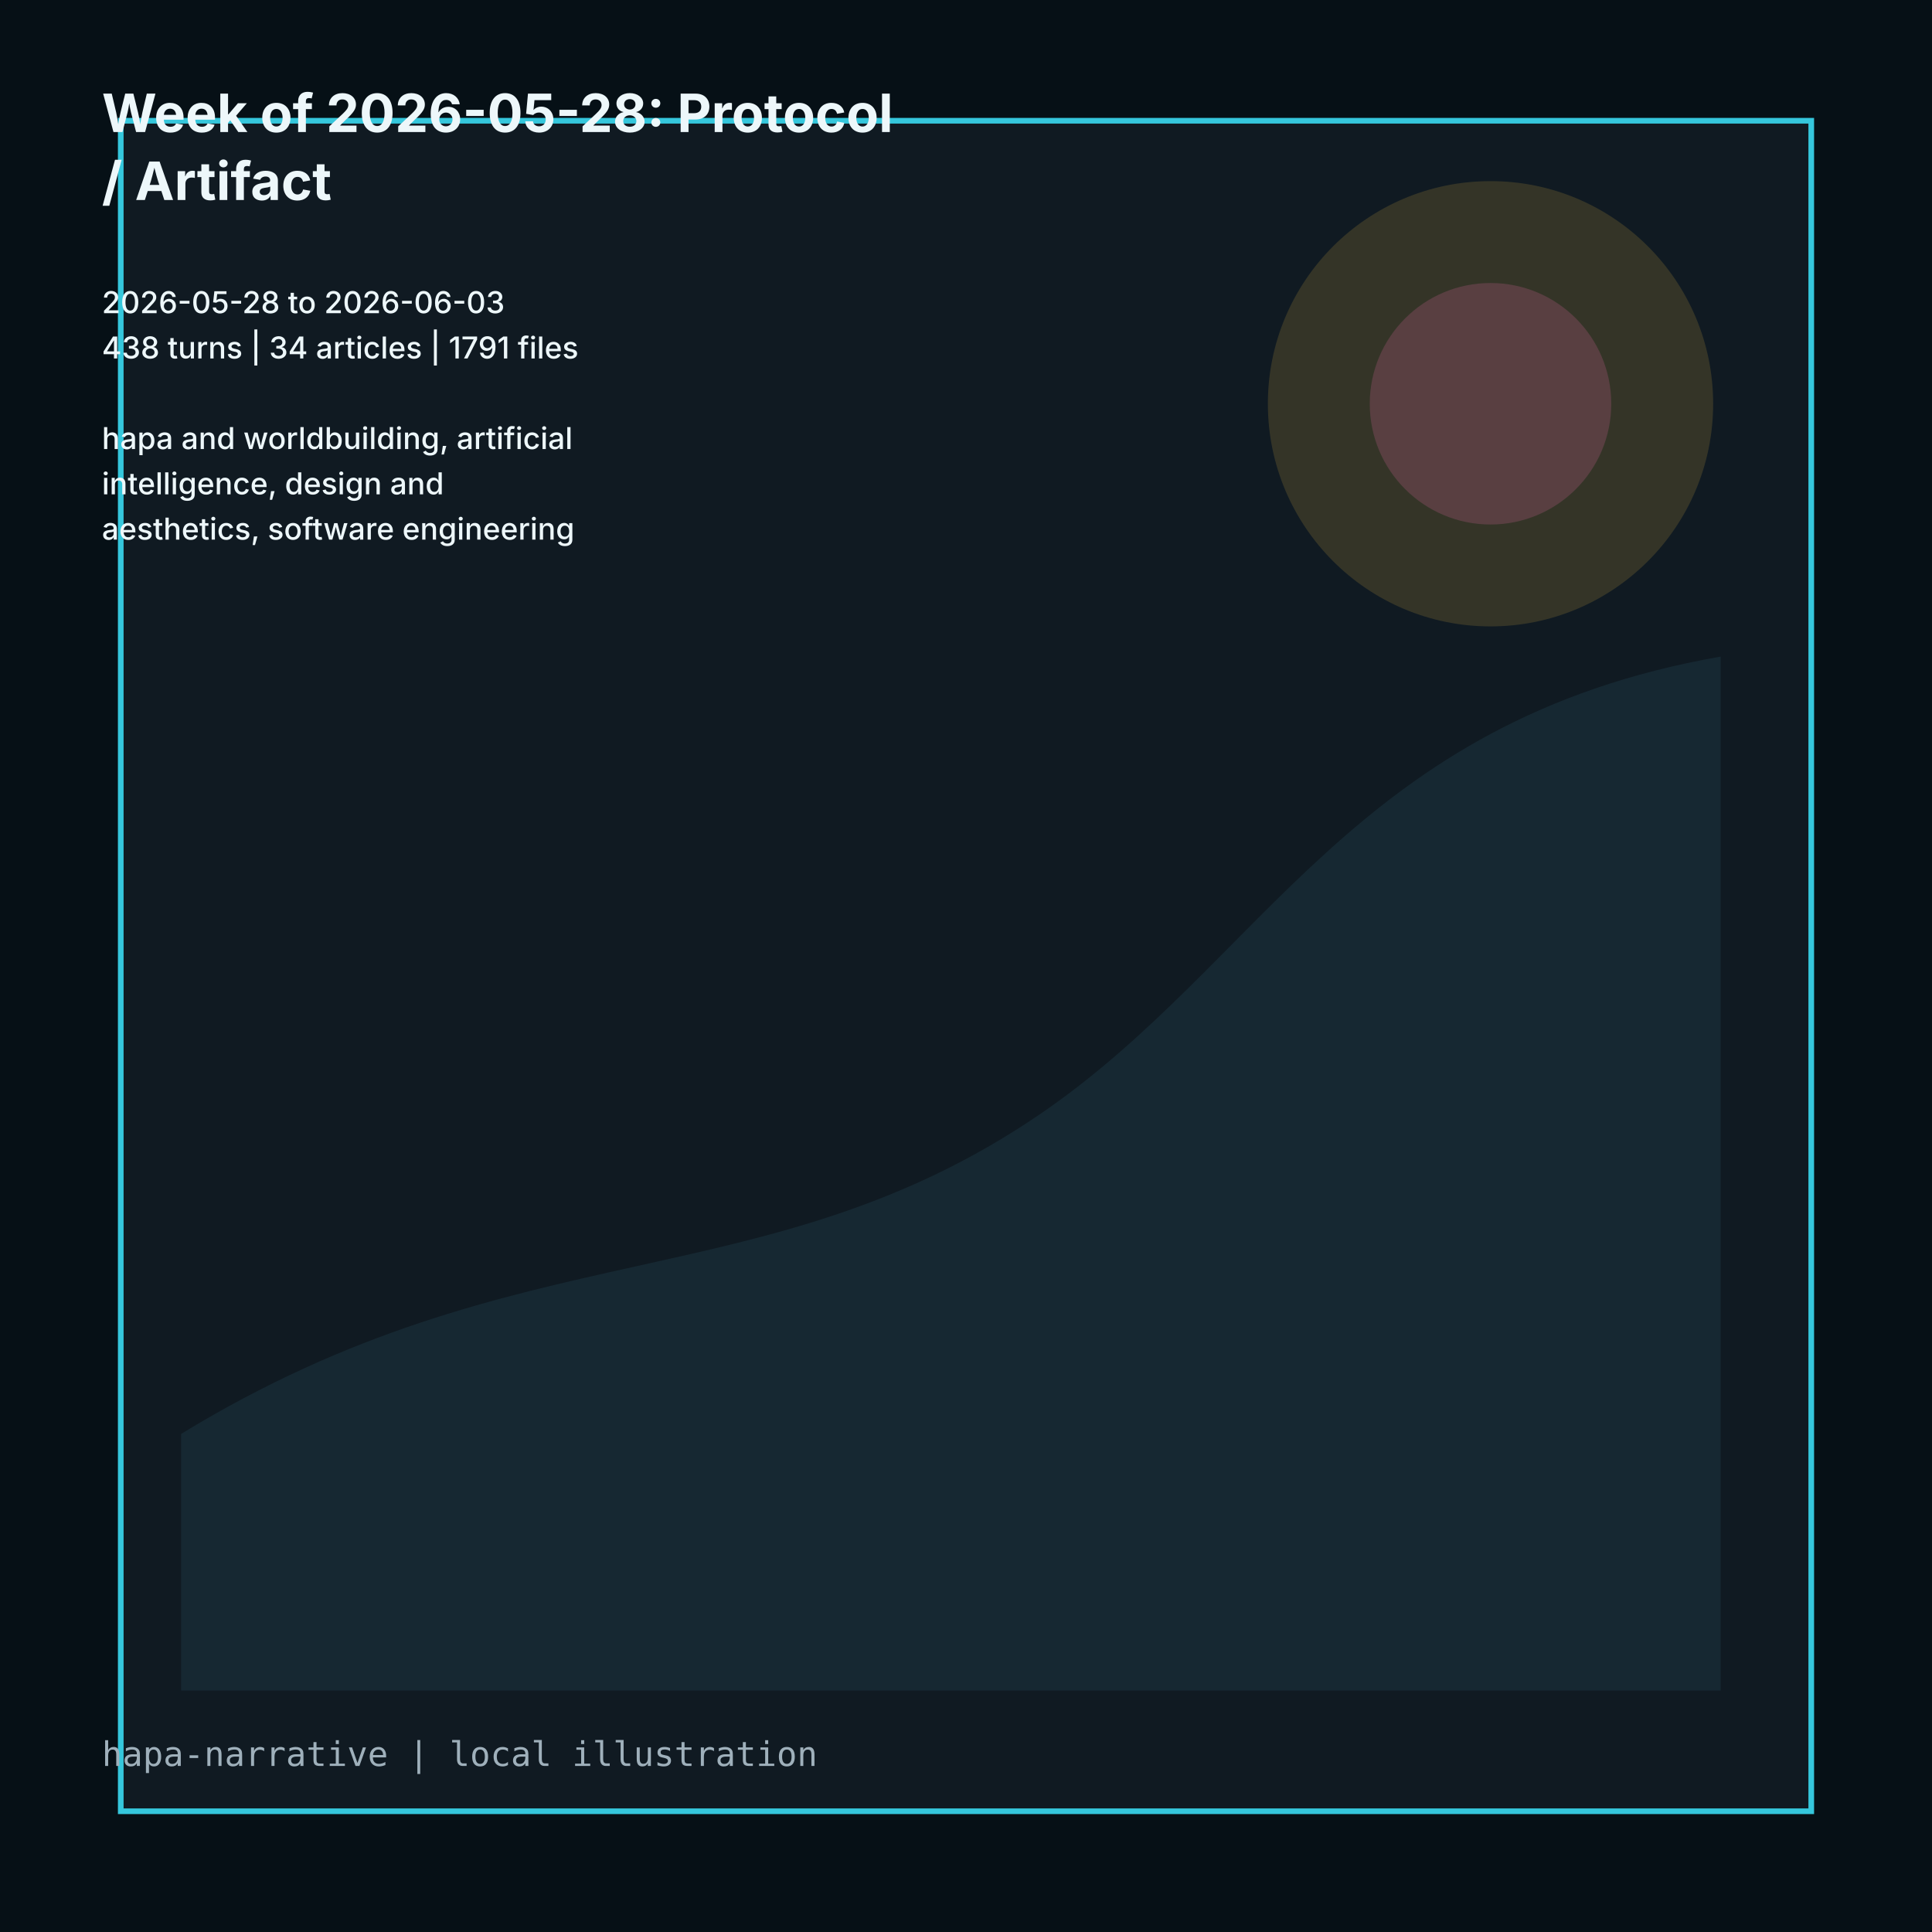
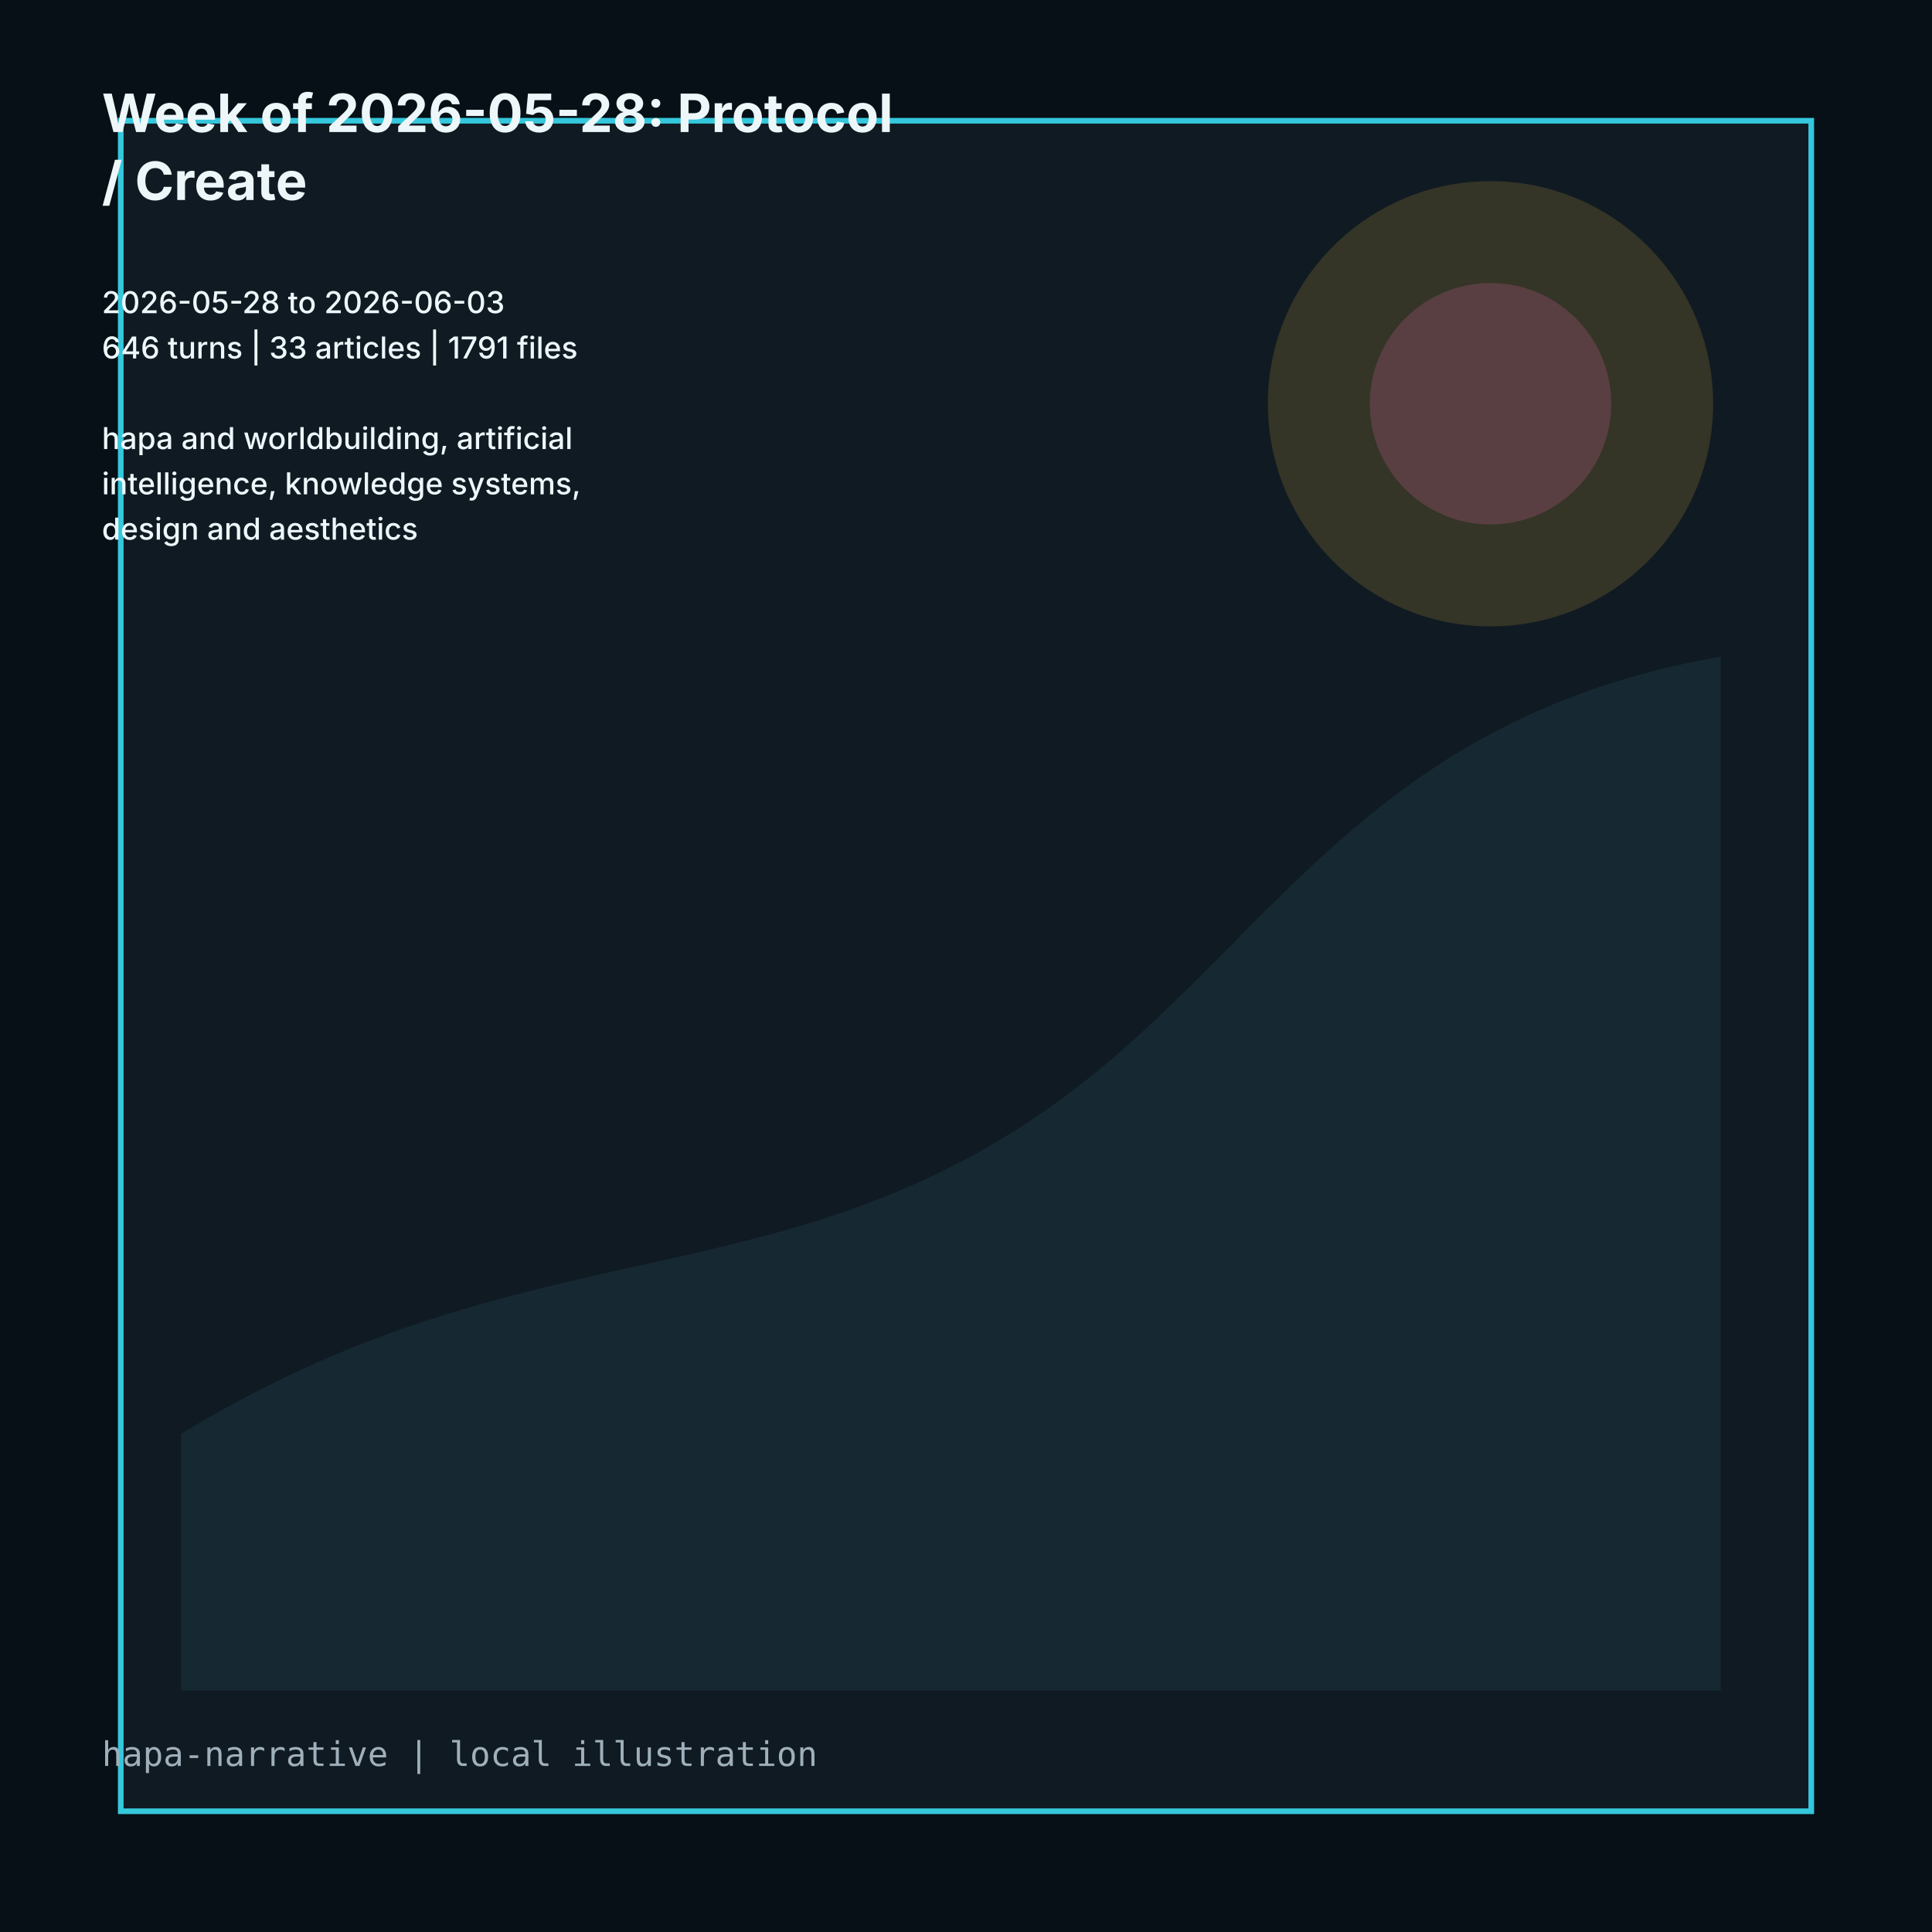
<svg xmlns="http://www.w3.org/2000/svg" viewBox="0 0 1024 1024" role="img">
  <rect width="1024" height="1024" fill="#061016" />
  <path d="M64 64h896v896H64z" fill="#101a22" stroke="#35c7dc" stroke-width="3" />
  <path d="M96 760c180-110 310-70 456-170 118-81 166-208 360-242v548H96z" fill="#162832" />
  <circle cx="790" cy="214" r="118" fill="#d7ad3f" opacity=".18" />
  <circle cx="790" cy="214" r="64" fill="#d9659f" opacity=".22" />
  <g fill="#edf7fa" font-family="Inter, ui-sans-serif, system-ui">
    <text x="54" y="70" font-size="28" font-weight="700">Week of 2026-05-28: Protocol</text>
-     <text x="54" y="106" font-size="28" font-weight="700">/ Artifact</text>
+     <text x="54" y="106" font-size="28" font-weight="700">/ Create</text>
    <text x="54" y="142" font-size="16" font-weight="500" />
    <text x="54" y="166" font-size="16" font-weight="500">2026-05-28 to 2026-06-03</text>
-     <text x="54" y="190" font-size="16" font-weight="500">438 turns | 34 articles | 1791 files</text>
+     <text x="54" y="190" font-size="16" font-weight="500">646 turns | 33 articles | 1791 files</text>
    <text x="54" y="214" font-size="16" font-weight="500" />
    <text x="54" y="238" font-size="16" font-weight="500">hapa and worldbuilding, artificial</text>
-     <text x="54" y="262" font-size="16" font-weight="500">intelligence, design and</text>
-     <text x="54" y="286" font-size="16" font-weight="500">aesthetics, software engineering</text>
+     <text x="54" y="262" font-size="16" font-weight="500">intelligence, knowledge systems,</text>
+     <text x="54" y="286" font-size="16" font-weight="500">design and aesthetics</text>
  </g>
  <text x="54" y="936" fill="#9fb0bb" font-size="18" font-family="ui-monospace, monospace">hapa-narrative | local illustration</text>
</svg>
